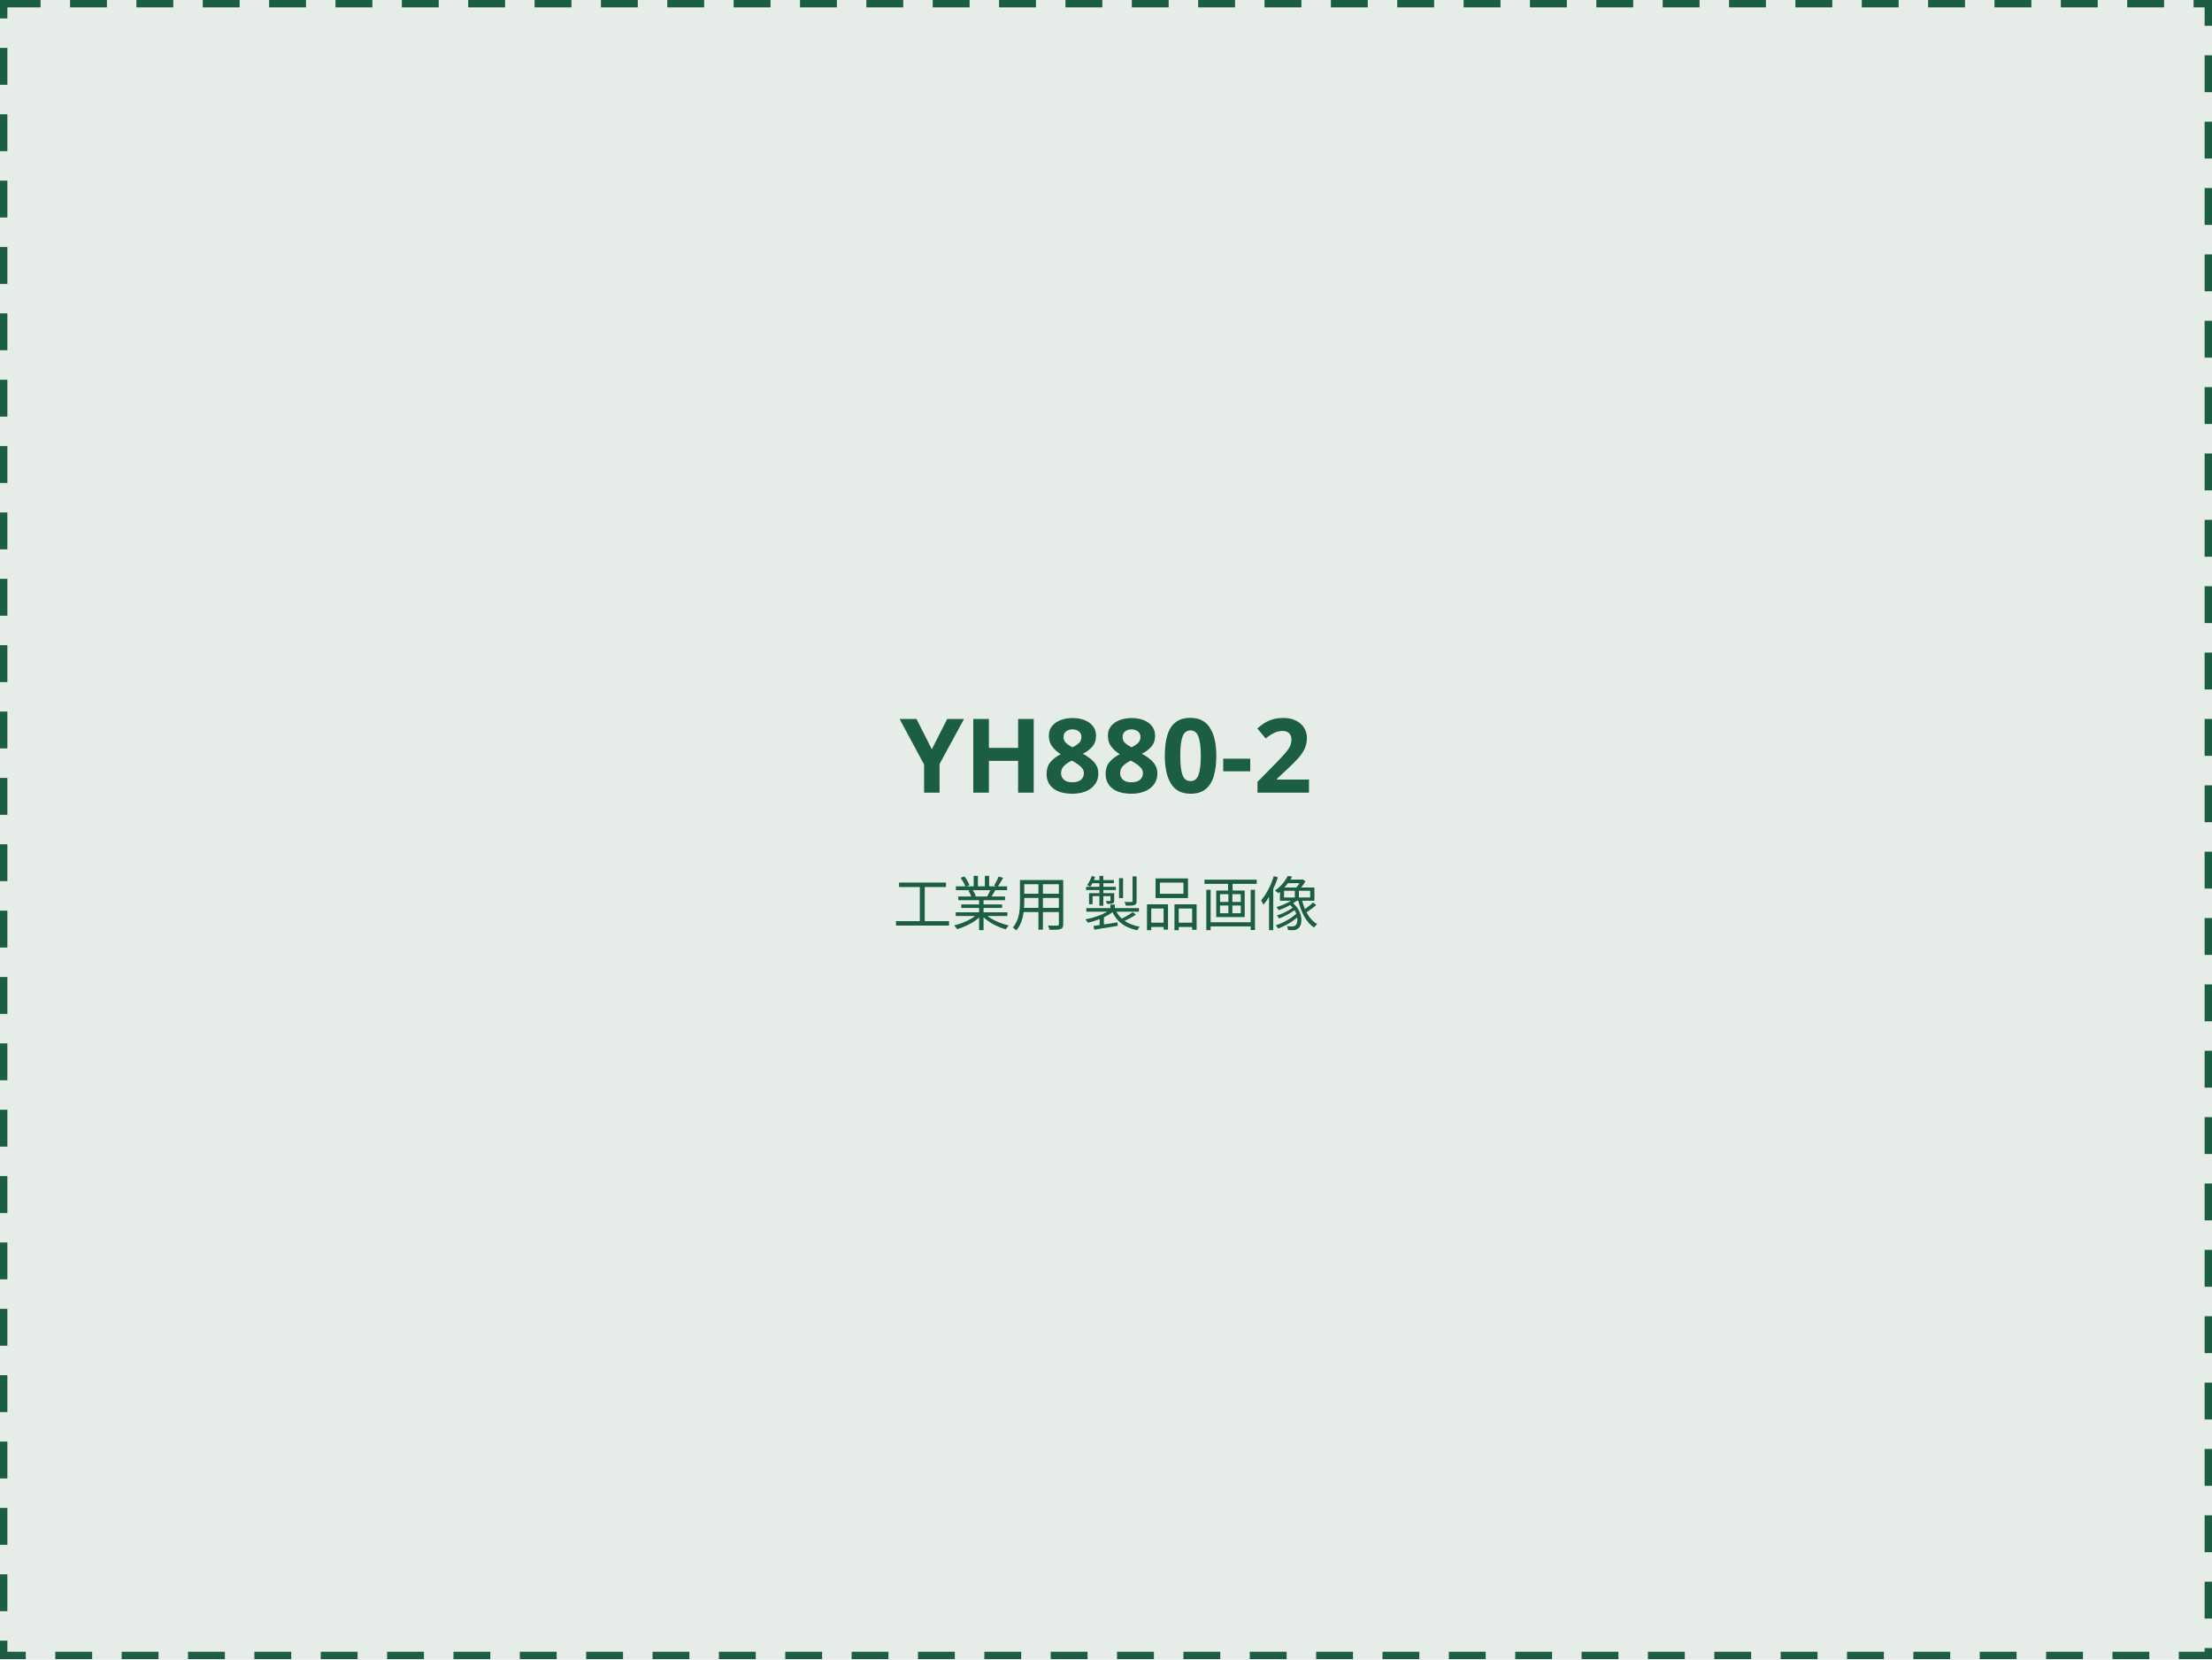
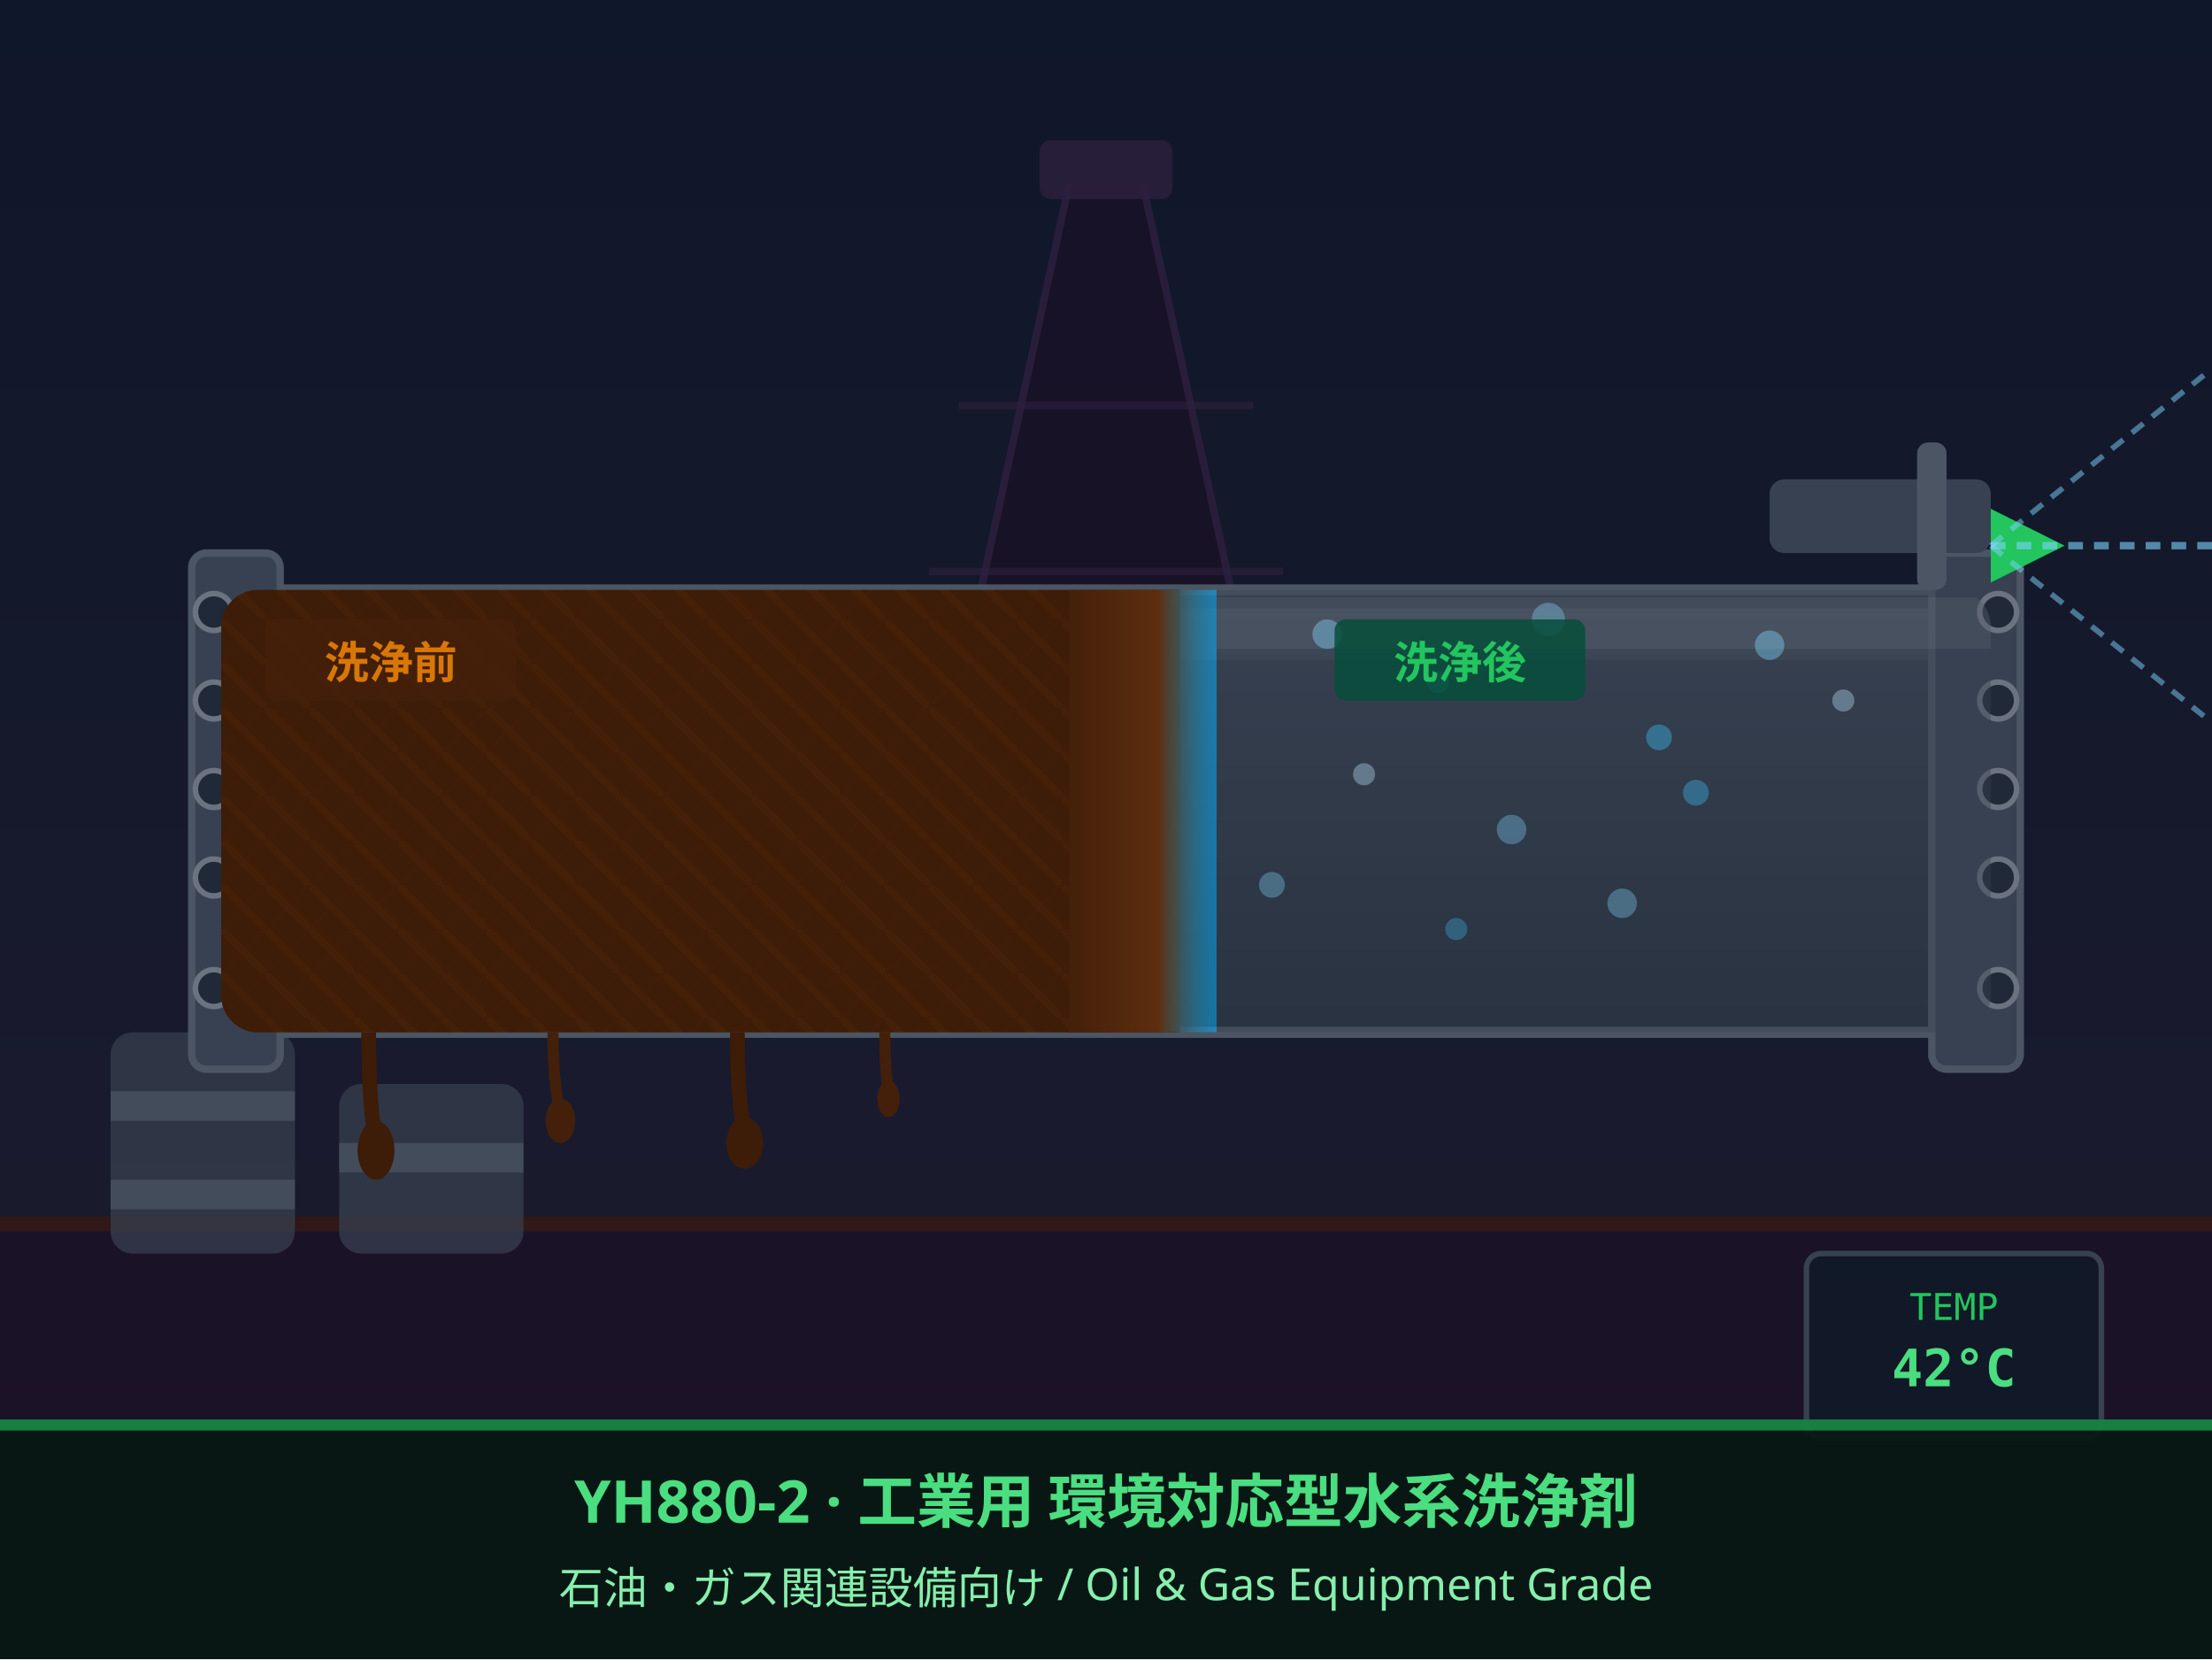
<svg xmlns="http://www.w3.org/2000/svg" viewBox="0 0 600 450">
-   <rect width="600" height="450" fill="#E6EDE9" />
-   <rect x="1" y="1" width="598" height="448" fill="none" stroke="#1B5E43" stroke-width="2" stroke-dasharray="10 8" />
-   <text x="300" y="215" font-family="sans-serif" font-size="28" font-weight="700" fill="#1B5E43" text-anchor="middle">YH880-2</text>
-   <text x="300" y="251" font-family="sans-serif" font-size="16" fill="#1B5E43" text-anchor="middle">工業用 製品画像</text>
+   <defs>
+     <linearGradient id="bg2" x1="0" y1="0" x2="0" y2="1">
+       <stop offset="0%" stop-color="#0f172a" />
+       <stop offset="100%" stop-color="#1e1b2e" />
+     </linearGradient>
+     <linearGradient id="pipe-g" x1="0" y1="0" x2="0" y2="1">
+       <stop offset="0%" stop-color="#374151" />
+       <stop offset="100%" stop-color="#1f2937" />
+     </linearGradient>
+     <linearGradient id="oil-g" x1="0" y1="0" x2="1" y2="0">
+       <stop offset="0%" stop-color="#44200a" />
+       <stop offset="60%" stop-color="#5c2e0e" />
+       <stop offset="100%" stop-color="#0ea5e9" stop-opacity="0.6" />
+     </linearGradient>
+     <linearGradient id="spray-g" x1="0" y1="0" x2="1" y2="0">
+       <stop offset="0%" stop-color="#0ea5e9" stop-opacity="0" />
+       <stop offset="100%" stop-color="#0ea5e9" stop-opacity="0.9" />
+     </linearGradient>
+     <pattern id="dirt2" x="0" y="0" width="12" height="12" patternUnits="userSpaceOnUse">
+       <rect width="12" height="12" fill="#3d1c08" />
+       <line x1="0" y1="0" x2="12" y2="12" stroke="#5c2e0e" stroke-width="2" opacity="0.5" />
+       <line x1="12" y1="0" x2="0" y2="12" stroke="#4a2010" stroke-width="1" opacity="0.3" />
+     </pattern>
+   </defs>
+   <rect width="600" height="450" fill="url(#bg2)" />
+   <polygon points="290,50 310,50 360,280 240,280" fill="#1a1025" opacity="0.7" />
+   <line x1="290" y1="50" x2="240" y2="280" stroke="#2d1f3e" stroke-width="2" opacity="0.8" />
+   <line x1="310" y1="50" x2="360" y2="280" stroke="#2d1f3e" stroke-width="2" opacity="0.8" />
+   <line x1="260" y1="110" x2="340" y2="110" stroke="#2d1f3e" stroke-width="2" opacity="0.6" />
+   <line x1="252" y1="155" x2="348" y2="155" stroke="#2d1f3e" stroke-width="2" opacity="0.6" />
+   <line x1="244" y1="200" x2="356" y2="200" stroke="#2d1f3e" stroke-width="2" opacity="0.6" />
+   <line x1="242" y1="245" x2="358" y2="245" stroke="#2d1f3e" stroke-width="2" opacity="0.6" />
+   <rect x="282" y="38" width="36" height="16" rx="3" fill="#2d1f3e" opacity="0.8" />
+   <rect x="0" y="330" width="600" height="120" fill="#1a1025" opacity="0.8" />
+   <rect x="0" y="330" width="600" height="4" fill="#3d1c08" opacity="0.6" />
+   <rect x="30" y="280" width="50" height="60" rx="6" fill="#374151" opacity="0.7" />
+   <rect x="30" y="296" width="50" height="8" fill="#4b5563" opacity="0.7" />
+   <rect x="30" y="320" width="50" height="8" fill="#4b5563" opacity="0.7" />
+   <rect x="92" y="294" width="50" height="46" rx="6" fill="#374151" opacity="0.7" />
+   <rect x="92" y="310" width="50" height="8" fill="#4b5563" opacity="0.7" />
+   <rect x="60" y="160" width="480" height="120" rx="10" fill="url(#pipe-g)" />
+   <rect x="60" y="160" width="480" height="120" rx="10" fill="none" stroke="#4b5563" stroke-width="3" />
+   <rect x="70" y="165" width="460" height="14" rx="4" fill="white" opacity="0.06" />
+   <rect x="52" y="150" width="24" height="140" rx="4" fill="#374151" stroke="#4b5563" stroke-width="2" />
+   <rect x="524" y="150" width="24" height="140" rx="4" fill="#374151" stroke="#4b5563" stroke-width="2" />
+   <circle cx="58" cy="166" r="5" fill="#1f2937" stroke="#6b7280" stroke-width="1.5" />
+   <circle cx="58" cy="190" r="5" fill="#1f2937" stroke="#6b7280" stroke-width="1.5" />
+   <circle cx="58" cy="214" r="5" fill="#1f2937" stroke="#6b7280" stroke-width="1.5" />
+   <circle cx="58" cy="238" r="5" fill="#1f2937" stroke="#6b7280" stroke-width="1.5" />
+   <circle cx="58" cy="268" r="5" fill="#1f2937" stroke="#6b7280" stroke-width="1.5" />
+   <circle cx="542" cy="166" r="5" fill="#1f2937" stroke="#6b7280" stroke-width="1.5" />
+   <circle cx="542" cy="190" r="5" fill="#1f2937" stroke="#6b7280" stroke-width="1.5" />
+   <circle cx="542" cy="214" r="5" fill="#1f2937" stroke="#6b7280" stroke-width="1.5" />
+   <circle cx="542" cy="238" r="5" fill="#1f2937" stroke="#6b7280" stroke-width="1.5" />
+   <circle cx="542" cy="268" r="5" fill="#1f2937" stroke="#6b7280" stroke-width="1.5" />
+   <clipPath id="pipe-clip">
+     <rect x="60" y="160" width="480" height="120" rx="10" />
+   </clipPath>
+   <rect x="60" y="160" width="260" height="120" fill="url(#dirt2)" clip-path="url(#pipe-clip)" />
+   <rect x="60" y="160" width="260" height="120" fill="#3d1c08" opacity="0.5" clip-path="url(#pipe-clip)" />
+   <path d="M100,280 Q100,300 102,310" stroke="#3d1c08" stroke-width="4" fill="none" />
+   <ellipse cx="102" cy="312" rx="5" ry="8" fill="#3d1c08" />
+   <path d="M150,280 Q150,294 152,302" stroke="#44200a" stroke-width="3" fill="none" />
+   <ellipse cx="152" cy="304" rx="4" ry="6" fill="#44200a" />
+   <path d="M200,280 Q200,298 202,308" stroke="#3d1c08" stroke-width="4" fill="none" />
+   <ellipse cx="202" cy="310" rx="5" ry="7" fill="#3d1c08" />
+   <path d="M240,280 Q240,290 241,296" stroke="#44200a" stroke-width="3" fill="none" />
+   <ellipse cx="241" cy="298" rx="3" ry="5" fill="#44200a" />
+   <rect x="290" y="160" width="40" height="120" fill="url(#oil-g)" clip-path="url(#pipe-clip)" />
+   <rect x="480" y="130" width="60" height="20" rx="4" fill="#374151" />
+   <rect x="520" y="120" width="8" height="40" rx="3" fill="#4b5563" />
+   <polygon points="540,138 560,148 540,158" fill="#22c55e" />
+   <path d="M540,148 L600,100" stroke="#7dd3fc" stroke-width="1.5" opacity="0.5" stroke-dasharray="4 3" />
+   <path d="M540,148 L600,148" stroke="#7dd3fc" stroke-width="2" opacity="0.6" stroke-dasharray="4 3" />
+   <path d="M540,148 L600,196" stroke="#7dd3fc" stroke-width="1.5" opacity="0.5" stroke-dasharray="4 3" />
+   <circle cx="360" cy="172" r="4" fill="#7dd3fc" opacity="0.7" />
+   <circle cx="390" cy="185" r="3" fill="#38bdf8" opacity="0.65" />
+   <circle cx="420" cy="168" r="4.5" fill="#7dd3fc" opacity="0.6" />
+   <circle cx="450" cy="200" r="3.5" fill="#38bdf8" opacity="0.65" />
+   <circle cx="480" cy="175" r="4" fill="#7dd3fc" opacity="0.7" />
+   <circle cx="370" cy="210" r="3" fill="#bae6fd" opacity="0.6" />
+   <circle cx="410" cy="225" r="4" fill="#7dd3fc" opacity="0.55" />
+   <circle cx="460" cy="215" r="3.5" fill="#38bdf8" opacity="0.6" />
+   <circle cx="500" cy="190" r="3" fill="#bae6fd" opacity="0.6" />
+   <circle cx="345" cy="240" r="3.5" fill="#7dd3fc" opacity="0.55" />
+   <circle cx="395" cy="252" r="3" fill="#38bdf8" opacity="0.5" />
+   <circle cx="440" cy="245" r="4" fill="#7dd3fc" opacity="0.55" />
+   <rect x="330" y="160" width="210" height="120" fill="#374151" opacity="0.4" clip-path="url(#pipe-clip)" />
+   <rect x="330" y="162" width="210" height="14" fill="white" opacity="0.06" clip-path="url(#pipe-clip)" />
+   <rect x="72" y="168" width="68" height="22" rx="3" fill="#44200a" opacity="0.85" />
+   <text x="106" y="184" font-family="sans-serif" font-size="12" font-weight="700" fill="#d97706" text-anchor="middle">洗浄前</text>
+   <rect x="362" y="168" width="68" height="22" rx="3" fill="#064e3b" opacity="0.85" />
+   <text x="396" y="184" font-family="sans-serif" font-size="12" font-weight="700" fill="#22c55e" text-anchor="middle">洗浄後</text>
+   <rect x="490" y="340" width="80" height="50" rx="4" fill="#111827" stroke="#374151" stroke-width="1.5" />
+   <text x="530" y="358" font-family="monospace" font-size="10" fill="#22c55e" text-anchor="middle">TEMP</text>
+   <text x="530" y="376" font-family="monospace" font-size="14" font-weight="700" fill="#4ade80" text-anchor="middle">42°C</text>
+   <rect x="0" y="385" width="600" height="65" fill="#071812" opacity="0.92" />
+   <rect x="0" y="385" width="600" height="3" fill="#22c55e" opacity="0.6" />
+   <text x="300" y="413" font-family="sans-serif" font-size="16" font-weight="700" fill="#4ade80" text-anchor="middle">YH880-2 · 工業用 環境対応型水系洗浄剤</text>
+   <text x="300" y="435" font-family="sans-serif" font-size="12" fill="#86efac" text-anchor="middle">石油・ガス関連設備向け / Oil &amp; Gas Equipment Grade</text>
</svg>
